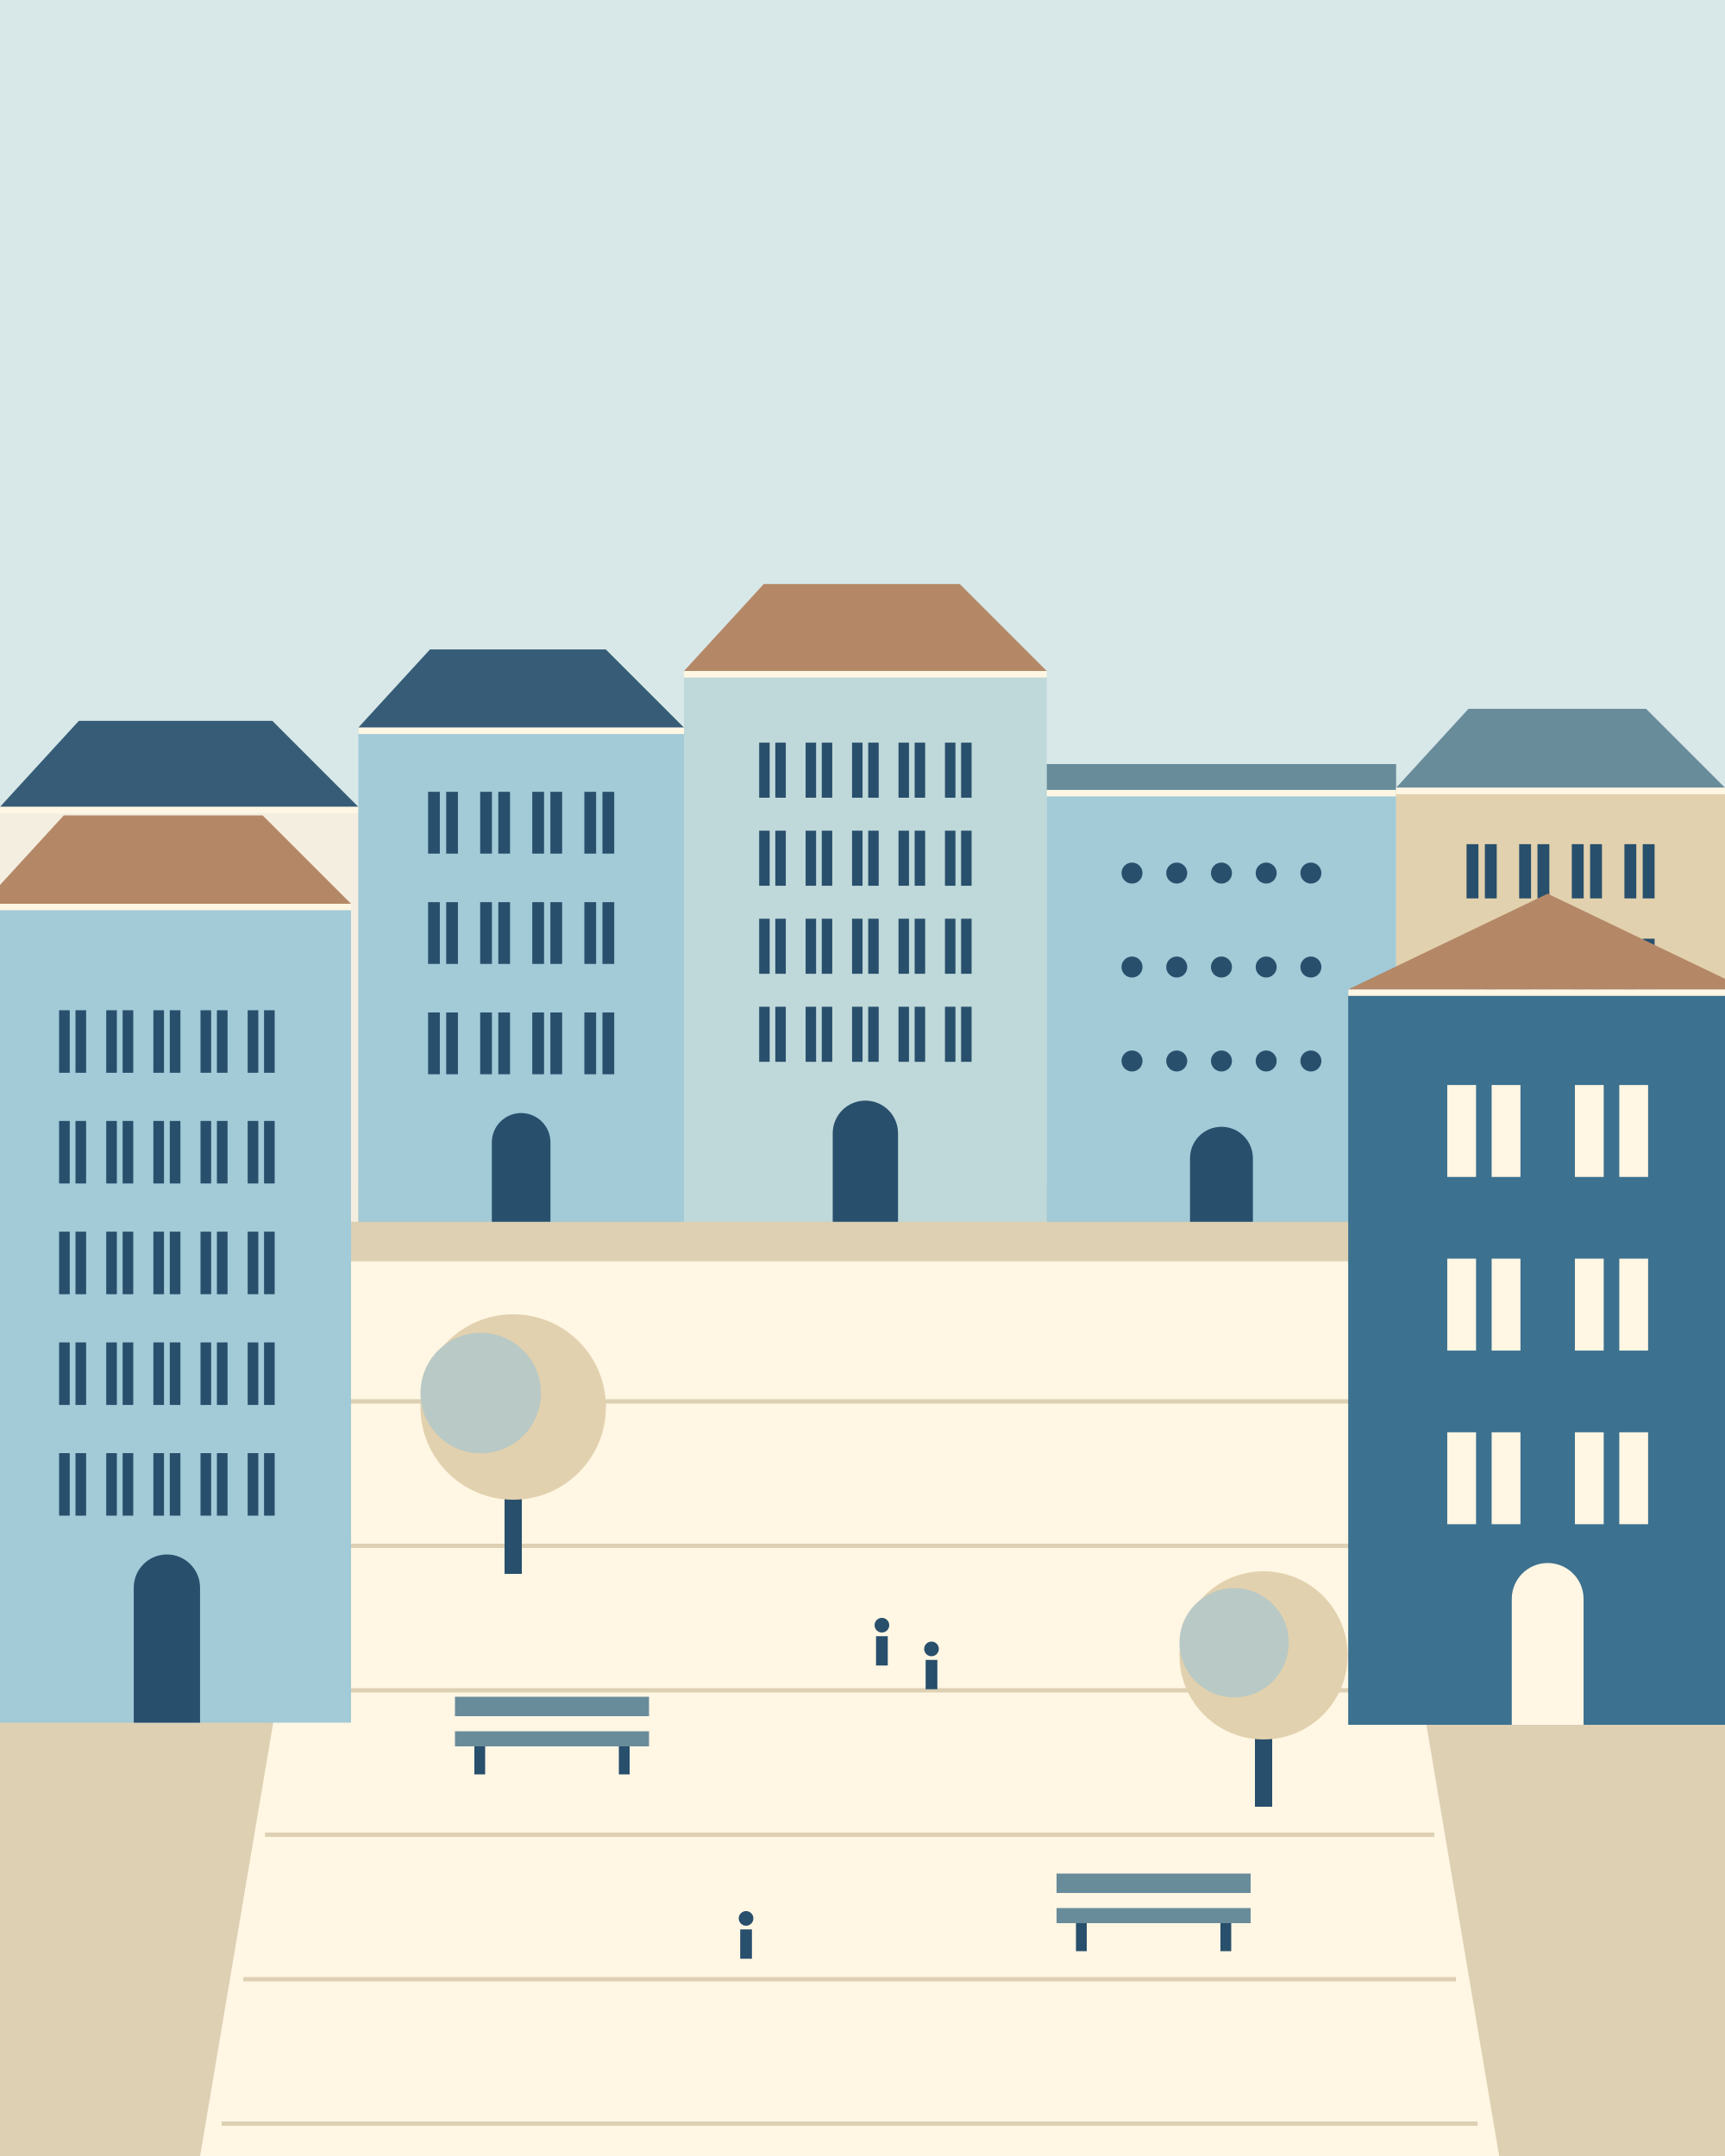
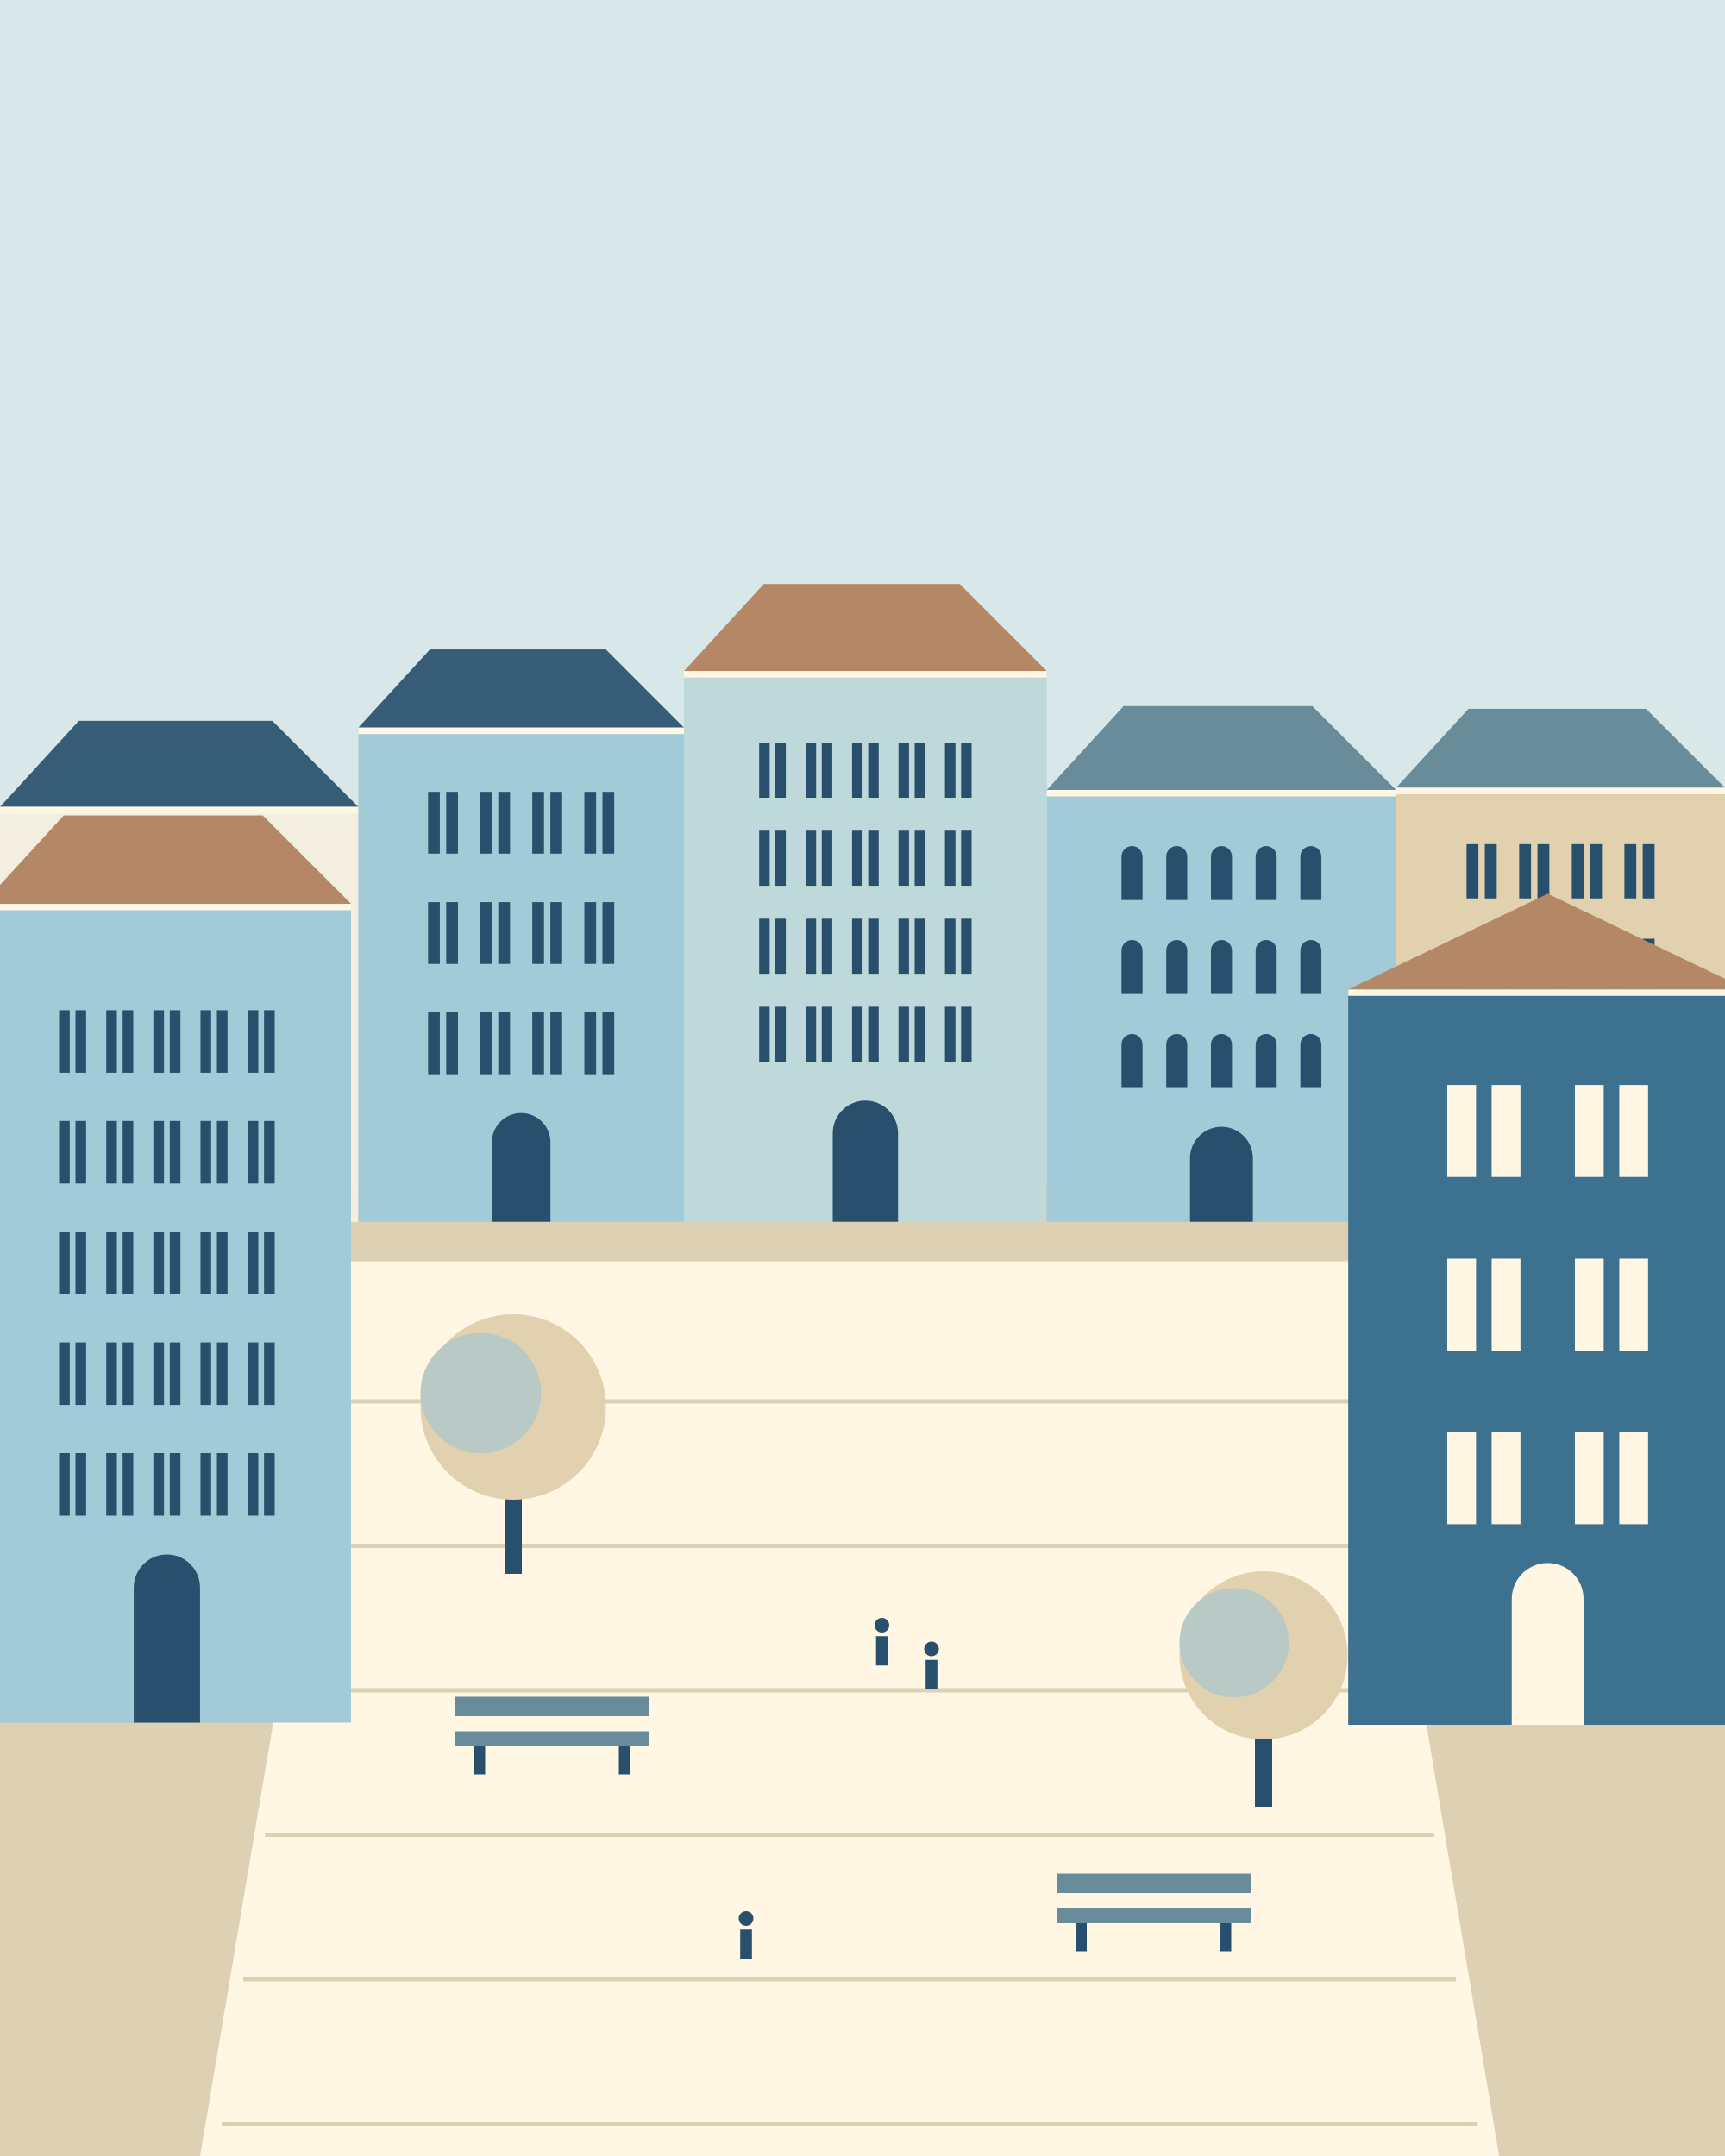
<svg xmlns="http://www.w3.org/2000/svg" width="800" height="1000" viewBox="0 0 800 1000" role="img" aria-label="広場・square-005">
  <rect x="0" y="0" width="800" height="1000" fill="#d8e8e8" />
  <rect x="0" y="550" width="800" height="450" fill="#ddd0b3" />
  <polygon points="162.8,585 625.26,585 695.26,1000 92.8,1000" fill="#fff6e3" />
  <path d="M153.05 650H635.01" fill="none" stroke="#ddd0b3" stroke-width="2" />
  <path d="M143 717H645.06" fill="none" stroke="#ddd0b3" stroke-width="2" />
  <path d="M132.95 784H655.11" fill="none" stroke="#ddd0b3" stroke-width="2" />
  <path d="M122.9 851H665.16" fill="none" stroke="#ddd0b3" stroke-width="2" />
  <path d="M112.85 918H675.21" fill="none" stroke="#ddd0b3" stroke-width="2" />
  <path d="M102.8 985H685.26" fill="none" stroke="#ddd0b3" stroke-width="2" />
  <g data-building="b0-0">
    <rect x="0" y="374.24" width="166.19" height="192.45" fill="#f4eee0" />
    <polygon points="0,374.24 36.56,334.35 126.3,334.35 166.19,374.24" fill="#365c77" />
    <rect x="0" y="374.24" width="166.19" height="3" fill="#fff6e3" />
    <rect x="34.45" y="399.26" width="4.8" height="24.06" fill="#284f6c" />
    <rect x="41.85" y="399.26" width="4.8" height="24.06" fill="#284f6c" />
    <rect x="55.72" y="399.26" width="4.8" height="24.06" fill="#284f6c" />
    <rect x="63.12" y="399.26" width="4.8" height="24.06" fill="#284f6c" />
    <rect x="77" y="399.26" width="4.8" height="24.06" fill="#284f6c" />
    <rect x="84.39" y="399.26" width="4.8" height="24.06" fill="#284f6c" />
    <rect x="98.27" y="399.26" width="4.8" height="24.06" fill="#284f6c" />
    <rect x="105.67" y="399.26" width="4.8" height="24.06" fill="#284f6c" />
    <rect x="119.54" y="399.26" width="4.8" height="24.06" fill="#284f6c" />
    <rect x="126.94" y="399.26" width="4.8" height="24.06" fill="#284f6c" />
    <rect x="34.45" y="440.78" width="4.8" height="24.06" fill="#284f6c" />
    <rect x="41.85" y="440.78" width="4.8" height="24.06" fill="#284f6c" />
    <rect x="32.55" y="467.83" width="16" height="3" fill="#284f6c" />
    <path d="M33.05 457.83v10m15 -10v10" fill="none" stroke="#284f6c" stroke-width="2" />
    <rect x="55.72" y="440.78" width="4.8" height="24.06" fill="#284f6c" />
    <rect x="63.12" y="440.78" width="4.8" height="24.06" fill="#284f6c" />
    <rect x="53.82" y="467.83" width="16" height="3" fill="#284f6c" />
    <path d="M54.32 457.83v10m15 -10v10" fill="none" stroke="#284f6c" stroke-width="2" />
    <rect x="77" y="440.78" width="4.8" height="24.06" fill="#284f6c" />
    <rect x="84.39" y="440.78" width="4.8" height="24.06" fill="#284f6c" />
    <rect x="75.1" y="467.83" width="16" height="3" fill="#284f6c" />
    <path d="M75.6 457.83v10m15 -10v10" fill="none" stroke="#284f6c" stroke-width="2" />
    <rect x="98.27" y="440.78" width="4.8" height="24.06" fill="#284f6c" />
    <rect x="105.67" y="440.78" width="4.8" height="24.06" fill="#284f6c" />
    <rect x="96.37" y="467.83" width="16" height="3" fill="#284f6c" />
    <path d="M96.87 457.83v10m15 -10v10" fill="none" stroke="#284f6c" stroke-width="2" />
    <rect x="119.54" y="440.78" width="4.8" height="24.06" fill="#284f6c" />
    <rect x="126.94" y="440.78" width="4.8" height="24.06" fill="#284f6c" />
    <rect x="117.64" y="467.83" width="16" height="3" fill="#284f6c" />
    <path d="M118.14 457.83v10m15 -10v10" fill="none" stroke="#284f6c" stroke-width="2" />
    <rect x="34.45" y="482.29" width="4.8" height="24.06" fill="#284f6c" />
    <rect x="41.85" y="482.29" width="4.8" height="24.06" fill="#284f6c" />
    <rect x="55.72" y="482.29" width="4.8" height="24.06" fill="#284f6c" />
    <rect x="63.12" y="482.29" width="4.8" height="24.06" fill="#284f6c" />
    <rect x="77" y="482.29" width="4.8" height="24.06" fill="#284f6c" />
    <rect x="84.39" y="482.29" width="4.8" height="24.06" fill="#284f6c" />
    <rect x="98.27" y="482.29" width="4.8" height="24.06" fill="#284f6c" />
    <rect x="105.67" y="482.29" width="4.8" height="24.06" fill="#284f6c" />
    <rect x="119.54" y="482.29" width="4.8" height="24.06" fill="#284f6c" />
    <rect x="126.94" y="482.29" width="4.8" height="24.06" fill="#284f6c" />
    <path d="M68.14 566.69V539.31a14.96 14.96 0 0 1 29.91 0V566.69Z" fill="#284f6c" />
  </g>
  <g data-building="b0-1">
    <rect x="166.19" y="337.47" width="151.01" height="229.22" fill="#a2cad7" />
    <polygon points="166.19,337.47 199.41,301.23 280.96,301.23 317.2,337.47" fill="#365c77" />
    <rect x="166.19" y="337.47" width="151.01" height="3" fill="#fff6e3" />
    <rect x="198.53" y="367.27" width="5.45" height="28.65" fill="#284f6c" />
    <rect x="206.93" y="367.27" width="5.45" height="28.65" fill="#284f6c" />
    <rect x="222.69" y="367.27" width="5.45" height="28.65" fill="#284f6c" />
    <rect x="231.09" y="367.27" width="5.45" height="28.65" fill="#284f6c" />
    <rect x="246.85" y="367.27" width="5.45" height="28.65" fill="#284f6c" />
    <rect x="255.25" y="367.27" width="5.45" height="28.65" fill="#284f6c" />
    <rect x="271.01" y="367.27" width="5.45" height="28.65" fill="#284f6c" />
    <rect x="279.41" y="367.27" width="5.45" height="28.65" fill="#284f6c" />
    <rect x="198.53" y="418.44" width="5.45" height="28.65" fill="#284f6c" />
    <rect x="206.93" y="418.44" width="5.45" height="28.65" fill="#284f6c" />
    <rect x="222.69" y="418.44" width="5.45" height="28.65" fill="#284f6c" />
    <rect x="231.09" y="418.44" width="5.45" height="28.65" fill="#284f6c" />
    <rect x="246.85" y="418.44" width="5.45" height="28.65" fill="#284f6c" />
    <rect x="255.25" y="418.44" width="5.45" height="28.65" fill="#284f6c" />
    <rect x="271.01" y="418.44" width="5.45" height="28.65" fill="#284f6c" />
    <rect x="279.41" y="418.44" width="5.45" height="28.65" fill="#284f6c" />
    <rect x="198.53" y="469.61" width="5.45" height="28.65" fill="#284f6c" />
    <rect x="206.93" y="469.61" width="5.45" height="28.65" fill="#284f6c" />
    <rect x="222.69" y="469.61" width="5.45" height="28.65" fill="#284f6c" />
    <rect x="231.09" y="469.61" width="5.45" height="28.65" fill="#284f6c" />
    <rect x="246.85" y="469.61" width="5.45" height="28.65" fill="#284f6c" />
    <rect x="255.25" y="469.61" width="5.45" height="28.65" fill="#284f6c" />
    <rect x="271.01" y="469.61" width="5.45" height="28.65" fill="#284f6c" />
    <rect x="279.41" y="469.61" width="5.45" height="28.65" fill="#284f6c" />
    <path d="M228.1 566.69V529.85a13.59 13.59 0 0 1 27.18 0V566.69Z" fill="#284f6c" />
  </g>
  <g data-building="b0-2">
    <rect x="317.2" y="311.25" width="168.27" height="255.44" fill="#bfd8d9" />
    <polygon points="317.2,311.25 354.22,270.87 445.09,270.87 485.47,311.25" fill="#b48867" />
    <rect x="317.2" y="311.25" width="168.27" height="3" fill="#fff6e3" />
    <rect x="352.08" y="344.46" width="4.86" height="25.54" fill="#284f6c" />
    <rect x="359.57" y="344.46" width="4.86" height="25.54" fill="#284f6c" />
    <rect x="373.62" y="344.46" width="4.86" height="25.54" fill="#284f6c" />
    <rect x="381.11" y="344.46" width="4.86" height="25.54" fill="#284f6c" />
    <rect x="395.16" y="344.46" width="4.86" height="25.54" fill="#284f6c" />
    <rect x="402.65" y="344.46" width="4.86" height="25.54" fill="#284f6c" />
    <rect x="416.7" y="344.46" width="4.86" height="25.54" fill="#284f6c" />
    <rect x="424.19" y="344.46" width="4.86" height="25.54" fill="#284f6c" />
    <rect x="438.24" y="344.46" width="4.86" height="25.54" fill="#284f6c" />
    <rect x="445.73" y="344.46" width="4.86" height="25.54" fill="#284f6c" />
    <rect x="352.08" y="385.29" width="4.86" height="25.54" fill="#284f6c" />
    <rect x="359.57" y="385.29" width="4.86" height="25.54" fill="#284f6c" />
    <rect x="373.62" y="385.29" width="4.86" height="25.54" fill="#284f6c" />
    <rect x="381.11" y="385.29" width="4.86" height="25.54" fill="#284f6c" />
    <rect x="395.16" y="385.29" width="4.86" height="25.54" fill="#284f6c" />
    <rect x="402.65" y="385.29" width="4.86" height="25.54" fill="#284f6c" />
    <rect x="416.7" y="385.29" width="4.86" height="25.54" fill="#284f6c" />
    <rect x="424.19" y="385.29" width="4.86" height="25.54" fill="#284f6c" />
    <rect x="438.24" y="385.29" width="4.86" height="25.54" fill="#284f6c" />
    <rect x="445.73" y="385.29" width="4.86" height="25.54" fill="#284f6c" />
    <rect x="352.08" y="426.12" width="4.86" height="25.54" fill="#284f6c" />
    <rect x="359.57" y="426.12" width="4.86" height="25.54" fill="#284f6c" />
    <rect x="373.62" y="426.12" width="4.86" height="25.54" fill="#284f6c" />
    <rect x="381.11" y="426.12" width="4.86" height="25.54" fill="#284f6c" />
    <rect x="395.16" y="426.12" width="4.86" height="25.54" fill="#284f6c" />
    <rect x="402.65" y="426.12" width="4.86" height="25.54" fill="#284f6c" />
    <rect x="416.7" y="426.12" width="4.86" height="25.54" fill="#284f6c" />
    <rect x="424.19" y="426.12" width="4.86" height="25.54" fill="#284f6c" />
    <rect x="438.24" y="426.12" width="4.86" height="25.54" fill="#284f6c" />
    <rect x="445.73" y="426.12" width="4.86" height="25.54" fill="#284f6c" />
    <rect x="352.08" y="466.95" width="4.86" height="25.54" fill="#284f6c" />
    <rect x="359.57" y="466.95" width="4.86" height="25.54" fill="#284f6c" />
    <rect x="373.62" y="466.95" width="4.86" height="25.54" fill="#284f6c" />
    <rect x="381.11" y="466.95" width="4.86" height="25.54" fill="#284f6c" />
    <rect x="395.16" y="466.95" width="4.86" height="25.54" fill="#284f6c" />
    <rect x="402.65" y="466.95" width="4.86" height="25.54" fill="#284f6c" />
    <rect x="416.7" y="466.95" width="4.86" height="25.54" fill="#284f6c" />
    <rect x="424.19" y="466.95" width="4.86" height="25.54" fill="#284f6c" />
    <rect x="438.24" y="466.95" width="4.86" height="25.54" fill="#284f6c" />
    <rect x="445.73" y="466.95" width="4.86" height="25.54" fill="#284f6c" />
    <path d="M386.19 566.69V525.64a15.14 15.14 0 0 1 30.29 0V566.69Z" fill="#284f6c" />
  </g>
  <g data-building="b0-3">
    <rect x="485.46" y="366.39" width="162.02" height="200.3" fill="#a2cad7" />
-     <rect x="485.46" y="354.39" width="162.02" height="12" fill="#698c9b" />
+     <polygon points="485.46,366.39 521.1,327.51 608.6,327.51 647.48,366.39" fill="#698c9b" />
    <rect x="485.46" y="366.39" width="162.02" height="3" fill="#fff6e3" />
-     <circle cx="524.99" cy="404.95" r="4.87" fill="#284f6c" />
-     <circle cx="545.73" cy="404.95" r="4.87" fill="#284f6c" />
-     <circle cx="566.47" cy="404.95" r="4.87" fill="#284f6c" />
-     <circle cx="587.21" cy="404.95" r="4.87" fill="#284f6c" />
-     <circle cx="607.95" cy="404.95" r="4.87" fill="#284f6c" />
-     <circle cx="524.99" cy="448.53" r="4.87" fill="#284f6c" />
-     <circle cx="545.73" cy="448.53" r="4.87" fill="#284f6c" />
-     <circle cx="566.47" cy="448.53" r="4.87" fill="#284f6c" />
-     <circle cx="587.21" cy="448.53" r="4.87" fill="#284f6c" />
-     <circle cx="607.95" cy="448.53" r="4.87" fill="#284f6c" />
-     <circle cx="524.99" cy="492.11" r="4.87" fill="#284f6c" />
-     <circle cx="545.73" cy="492.11" r="4.87" fill="#284f6c" />
-     <circle cx="566.47" cy="492.11" r="4.87" fill="#284f6c" />
-     <circle cx="587.21" cy="492.11" r="4.87" fill="#284f6c" />
-     <circle cx="607.95" cy="492.11" r="4.87" fill="#284f6c" />
+     <path d="M520.12 417.47V397.3a4.87 4.87 0 0 1 9.75 0V417.47Z" fill="#284f6c" />
+     <path d="M540.86 417.47V397.3a4.87 4.87 0 0 1 9.75 0V417.47Z" fill="#284f6c" />
+     <path d="M561.6 417.47V397.3a4.87 4.87 0 0 1 9.75 0V417.47Z" fill="#284f6c" />
+     <path d="M582.33 417.47V397.3a4.87 4.87 0 0 1 9.75 0V417.47Z" fill="#284f6c" />
+     <path d="M603.07 417.47V397.3a4.87 4.87 0 0 1 9.75 0V417.47Z" fill="#284f6c" />
+     <path d="M520.12 461.05V440.88a4.87 4.87 0 0 1 9.75 0V461.05Z" fill="#284f6c" />
+     <path d="M540.86 461.05V440.88a4.87 4.87 0 0 1 9.75 0V461.05Z" fill="#284f6c" />
+     <path d="M561.6 461.05V440.88a4.87 4.87 0 0 1 9.75 0V461.05Z" fill="#284f6c" />
+     <path d="M582.33 461.05V440.88a4.87 4.87 0 0 1 9.75 0V461.05Z" fill="#284f6c" />
+     <path d="M603.07 461.05V440.88a4.87 4.87 0 0 1 9.75 0V461.05Z" fill="#284f6c" />
+     <path d="M520.12 504.62V484.46a4.87 4.87 0 0 1 9.75 0V504.62Z" fill="#284f6c" />
+     <path d="M540.86 504.62V484.46a4.87 4.87 0 0 1 9.75 0V504.62Z" fill="#284f6c" />
+     <path d="M561.6 504.62V484.46a4.87 4.87 0 0 1 9.75 0V504.62Z" fill="#284f6c" />
+     <path d="M582.33 504.62V484.46a4.87 4.87 0 0 1 9.75 0V504.62Z" fill="#284f6c" />
+     <path d="M603.07 504.62V484.46a4.87 4.87 0 0 1 9.75 0V504.62Z" fill="#284f6c" />
    <path d="M551.89 566.69V537.21a14.58 14.58 0 0 1 29.16 0V566.69Z" fill="#284f6c" />
  </g>
  <g data-building="b0-4">
    <rect x="647.48" y="365.37" width="152.52" height="201.32" fill="#e2d1ae" />
    <polygon points="647.48,365.37 681.03,328.77 763.4,328.77 800,365.37" fill="#698c9b" />
    <rect x="647.48" y="365.37" width="152.52" height="3" fill="#fff6e3" />
    <rect x="680.14" y="391.54" width="5.51" height="25.16" fill="#284f6c" />
    <rect x="688.63" y="391.54" width="5.51" height="25.16" fill="#284f6c" />
    <rect x="704.54" y="391.54" width="5.51" height="25.16" fill="#284f6c" />
    <rect x="713.03" y="391.54" width="5.51" height="25.16" fill="#284f6c" />
    <rect x="728.95" y="391.54" width="5.51" height="25.16" fill="#284f6c" />
    <rect x="737.43" y="391.54" width="5.51" height="25.16" fill="#284f6c" />
    <rect x="753.35" y="391.54" width="5.51" height="25.16" fill="#284f6c" />
    <rect x="761.84" y="391.54" width="5.51" height="25.16" fill="#284f6c" />
    <rect x="680.14" y="435.39" width="5.51" height="25.16" fill="#284f6c" />
    <rect x="688.63" y="435.39" width="5.51" height="25.16" fill="#284f6c" />
    <rect x="704.54" y="435.39" width="5.51" height="25.16" fill="#284f6c" />
    <rect x="713.03" y="435.39" width="5.51" height="25.16" fill="#284f6c" />
    <rect x="728.95" y="435.39" width="5.51" height="25.16" fill="#284f6c" />
    <rect x="737.43" y="435.39" width="5.51" height="25.16" fill="#284f6c" />
    <rect x="753.35" y="435.39" width="5.51" height="25.16" fill="#284f6c" />
    <rect x="761.84" y="435.39" width="5.51" height="25.16" fill="#284f6c" />
    <rect x="680.14" y="479.23" width="5.51" height="25.16" fill="#284f6c" />
    <rect x="688.63" y="479.23" width="5.51" height="25.16" fill="#284f6c" />
    <rect x="704.54" y="479.23" width="5.51" height="25.16" fill="#284f6c" />
    <rect x="713.03" y="479.23" width="5.51" height="25.16" fill="#284f6c" />
    <rect x="728.95" y="479.23" width="5.51" height="25.16" fill="#284f6c" />
    <rect x="737.43" y="479.23" width="5.51" height="25.16" fill="#284f6c" />
    <rect x="753.35" y="479.23" width="5.51" height="25.16" fill="#284f6c" />
    <rect x="761.84" y="479.23" width="5.51" height="25.16" fill="#284f6c" />
    <path d="M710.01 566.69V536.13a13.73 13.73 0 0 1 27.45 0V566.69Z" fill="#284f6c" />
  </g>
  <g data-building="b1-left">
    <rect x="-8" y="419.19" width="170.8" height="379.81" fill="#a2cad7" />
    <polygon points="-8,419.19 29.58,378.2 121.81,378.2 162.8,419.19" fill="#b48867" />
    <rect x="-8" y="419.19" width="170.8" height="3" fill="#fff6e3" />
    <rect x="27.41" y="468.57" width="4.93" height="29" fill="#284f6c" />
    <rect x="35.01" y="468.57" width="4.93" height="29" fill="#284f6c" />
    <rect x="49.27" y="468.57" width="4.93" height="29" fill="#284f6c" />
    <rect x="56.87" y="468.57" width="4.93" height="29" fill="#284f6c" />
    <rect x="71.13" y="468.57" width="4.93" height="29" fill="#284f6c" />
    <rect x="78.74" y="468.57" width="4.93" height="29" fill="#284f6c" />
    <rect x="92.99" y="468.57" width="4.93" height="29" fill="#284f6c" />
    <rect x="100.6" y="468.57" width="4.93" height="29" fill="#284f6c" />
    <rect x="114.86" y="468.57" width="4.93" height="29" fill="#284f6c" />
    <rect x="122.46" y="468.57" width="4.93" height="29" fill="#284f6c" />
    <rect x="27.41" y="519.92" width="4.93" height="29" fill="#284f6c" />
    <rect x="35.01" y="519.92" width="4.93" height="29" fill="#284f6c" />
    <rect x="49.27" y="519.92" width="4.93" height="29" fill="#284f6c" />
    <rect x="56.87" y="519.92" width="4.93" height="29" fill="#284f6c" />
    <rect x="71.13" y="519.92" width="4.93" height="29" fill="#284f6c" />
    <rect x="78.74" y="519.92" width="4.93" height="29" fill="#284f6c" />
    <rect x="92.99" y="519.92" width="4.93" height="29" fill="#284f6c" />
    <rect x="100.6" y="519.92" width="4.93" height="29" fill="#284f6c" />
    <rect x="114.86" y="519.92" width="4.93" height="29" fill="#284f6c" />
    <rect x="122.46" y="519.92" width="4.93" height="29" fill="#284f6c" />
    <rect x="27.41" y="571.28" width="4.93" height="29" fill="#284f6c" />
    <rect x="35.01" y="571.28" width="4.93" height="29" fill="#284f6c" />
    <rect x="49.27" y="571.28" width="4.93" height="29" fill="#284f6c" />
    <rect x="56.87" y="571.28" width="4.93" height="29" fill="#284f6c" />
    <rect x="71.13" y="571.28" width="4.93" height="29" fill="#284f6c" />
    <rect x="78.74" y="571.28" width="4.93" height="29" fill="#284f6c" />
    <rect x="92.99" y="571.28" width="4.93" height="29" fill="#284f6c" />
    <rect x="100.6" y="571.28" width="4.93" height="29" fill="#284f6c" />
    <rect x="114.86" y="571.28" width="4.93" height="29" fill="#284f6c" />
    <rect x="122.46" y="571.28" width="4.93" height="29" fill="#284f6c" />
    <rect x="27.41" y="622.64" width="4.93" height="29" fill="#284f6c" />
    <rect x="35.01" y="622.64" width="4.93" height="29" fill="#284f6c" />
    <rect x="49.27" y="622.64" width="4.93" height="29" fill="#284f6c" />
    <rect x="56.87" y="622.64" width="4.93" height="29" fill="#284f6c" />
    <rect x="71.13" y="622.64" width="4.93" height="29" fill="#284f6c" />
    <rect x="78.74" y="622.64" width="4.93" height="29" fill="#284f6c" />
    <rect x="92.99" y="622.64" width="4.93" height="29" fill="#284f6c" />
    <rect x="100.6" y="622.64" width="4.93" height="29" fill="#284f6c" />
    <rect x="114.86" y="622.64" width="4.93" height="29" fill="#284f6c" />
    <rect x="122.46" y="622.64" width="4.93" height="29" fill="#284f6c" />
    <rect x="27.41" y="674" width="4.93" height="29" fill="#284f6c" />
    <rect x="35.01" y="674" width="4.93" height="29" fill="#284f6c" />
    <rect x="49.27" y="674" width="4.93" height="29" fill="#284f6c" />
    <rect x="56.87" y="674" width="4.93" height="29" fill="#284f6c" />
    <rect x="71.13" y="674" width="4.93" height="29" fill="#284f6c" />
    <rect x="78.74" y="674" width="4.93" height="29" fill="#284f6c" />
    <rect x="92.99" y="674" width="4.93" height="29" fill="#284f6c" />
    <rect x="100.6" y="674" width="4.93" height="29" fill="#284f6c" />
    <rect x="114.86" y="674" width="4.93" height="29" fill="#284f6c" />
    <rect x="122.46" y="674" width="4.93" height="29" fill="#284f6c" />
    <path d="M62.03 799V736.37a15.37 15.37 0 0 1 30.74 0V799Z" fill="#284f6c" />
  </g>
  <g data-building="b1-right">
    <rect x="625.26" y="458.91" width="185" height="341.09" fill="#3c718f" />
    <polygon points="625.26,458.91 717.76,414.51 810.26,458.91" fill="#b48867" />
    <rect x="625.26" y="458.91" width="185" height="3" fill="#fff6e3" />
    <rect x="671.19" y="503.25" width="13.36" height="42.64" fill="#fff6e3" />
    <rect x="691.78" y="503.25" width="13.36" height="42.64" fill="#fff6e3" />
    <rect x="730.39" y="503.25" width="13.36" height="42.64" fill="#fff6e3" />
    <rect x="750.98" y="503.25" width="13.36" height="42.64" fill="#fff6e3" />
    <rect x="671.19" y="583.79" width="13.36" height="42.64" fill="#fff6e3" />
    <rect x="691.78" y="583.79" width="13.36" height="42.64" fill="#fff6e3" />
    <rect x="730.39" y="583.79" width="13.36" height="42.64" fill="#fff6e3" />
    <rect x="750.98" y="583.79" width="13.36" height="42.64" fill="#fff6e3" />
    <rect x="671.19" y="664.32" width="13.36" height="42.64" fill="#fff6e3" />
    <rect x="691.78" y="664.32" width="13.36" height="42.64" fill="#fff6e3" />
    <rect x="730.39" y="664.32" width="13.36" height="42.64" fill="#fff6e3" />
    <rect x="750.98" y="664.32" width="13.36" height="42.64" fill="#fff6e3" />
    <path d="M701.11 800V741.61a16.65 16.65 0 0 1 33.3 0V800Z" fill="#fff6e3" />
  </g>
  <rect x="234" y="678.4" width="8" height="51.6" fill="#284f6c" />
  <circle cx="238" cy="652.6" r="43" fill="#e2d1ae" />
  <circle cx="222.95" cy="646.15" r="27.95" fill="#b9c9c5" />
  <rect x="582" y="791.2" width="8" height="46.8" fill="#284f6c" />
  <circle cx="586" cy="767.8" r="39" fill="#e2d1ae" />
  <circle cx="572.35" cy="761.95" r="25.35" fill="#b9c9c5" />
  <rect x="211" y="803" width="90" height="7" fill="#698c9b" />
  <rect x="220" y="810" width="5" height="13" fill="#284f6c" />
  <rect x="287" y="810" width="5" height="13" fill="#284f6c" />
  <rect x="211" y="787" width="90" height="9" fill="#698c9b" />
  <rect x="490" y="885" width="90" height="7" fill="#698c9b" />
  <rect x="499" y="892" width="5" height="13" fill="#284f6c" />
  <rect x="566" y="892" width="5" height="13" fill="#284f6c" />
  <rect x="490" y="869" width="90" height="9" fill="#698c9b" />
  <circle cx="409" cy="753.8" r="3.4" fill="#284f6c" />
  <rect x="406.28" y="758.9" width="5.44" height="13.6" fill="#284f6c" />
  <circle cx="432" cy="764.8" r="3.4" fill="#284f6c" />
  <rect x="429.28" y="769.9" width="5.44" height="13.6" fill="#284f6c" />
  <circle cx="346" cy="889.8" r="3.4" fill="#284f6c" />
  <rect x="343.28" y="894.9" width="5.44" height="13.6" fill="#284f6c" />
</svg>
